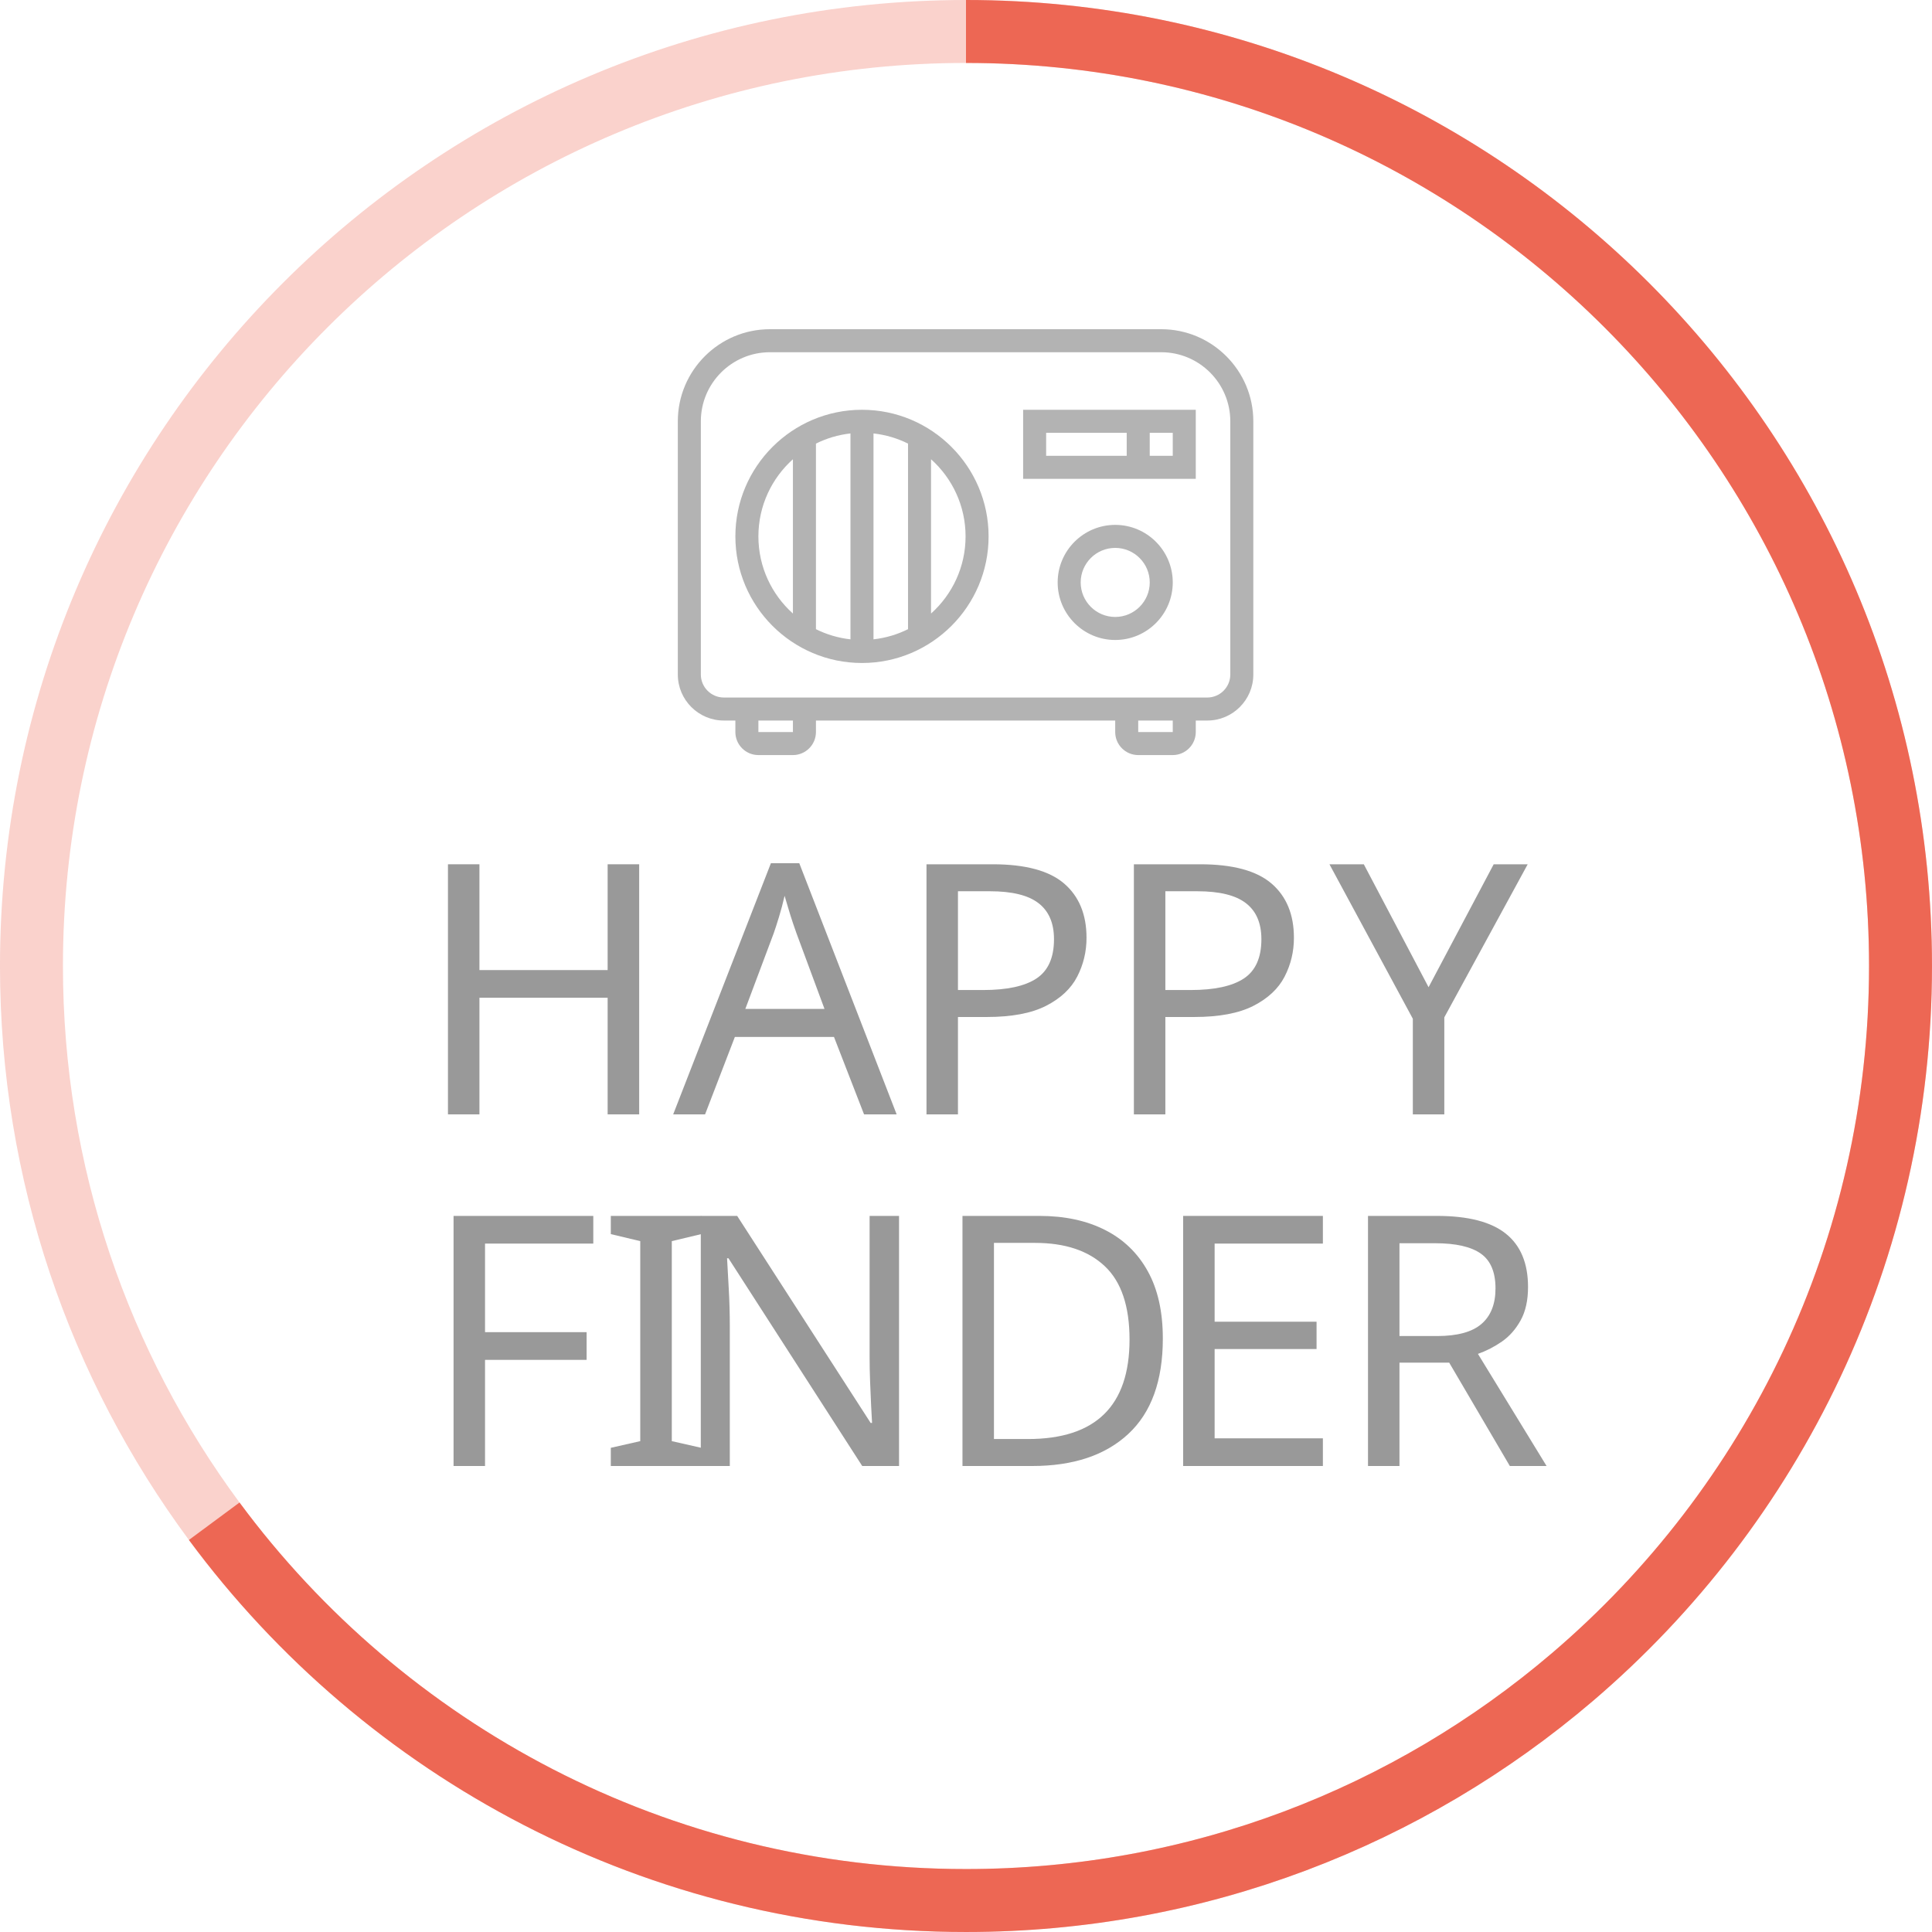
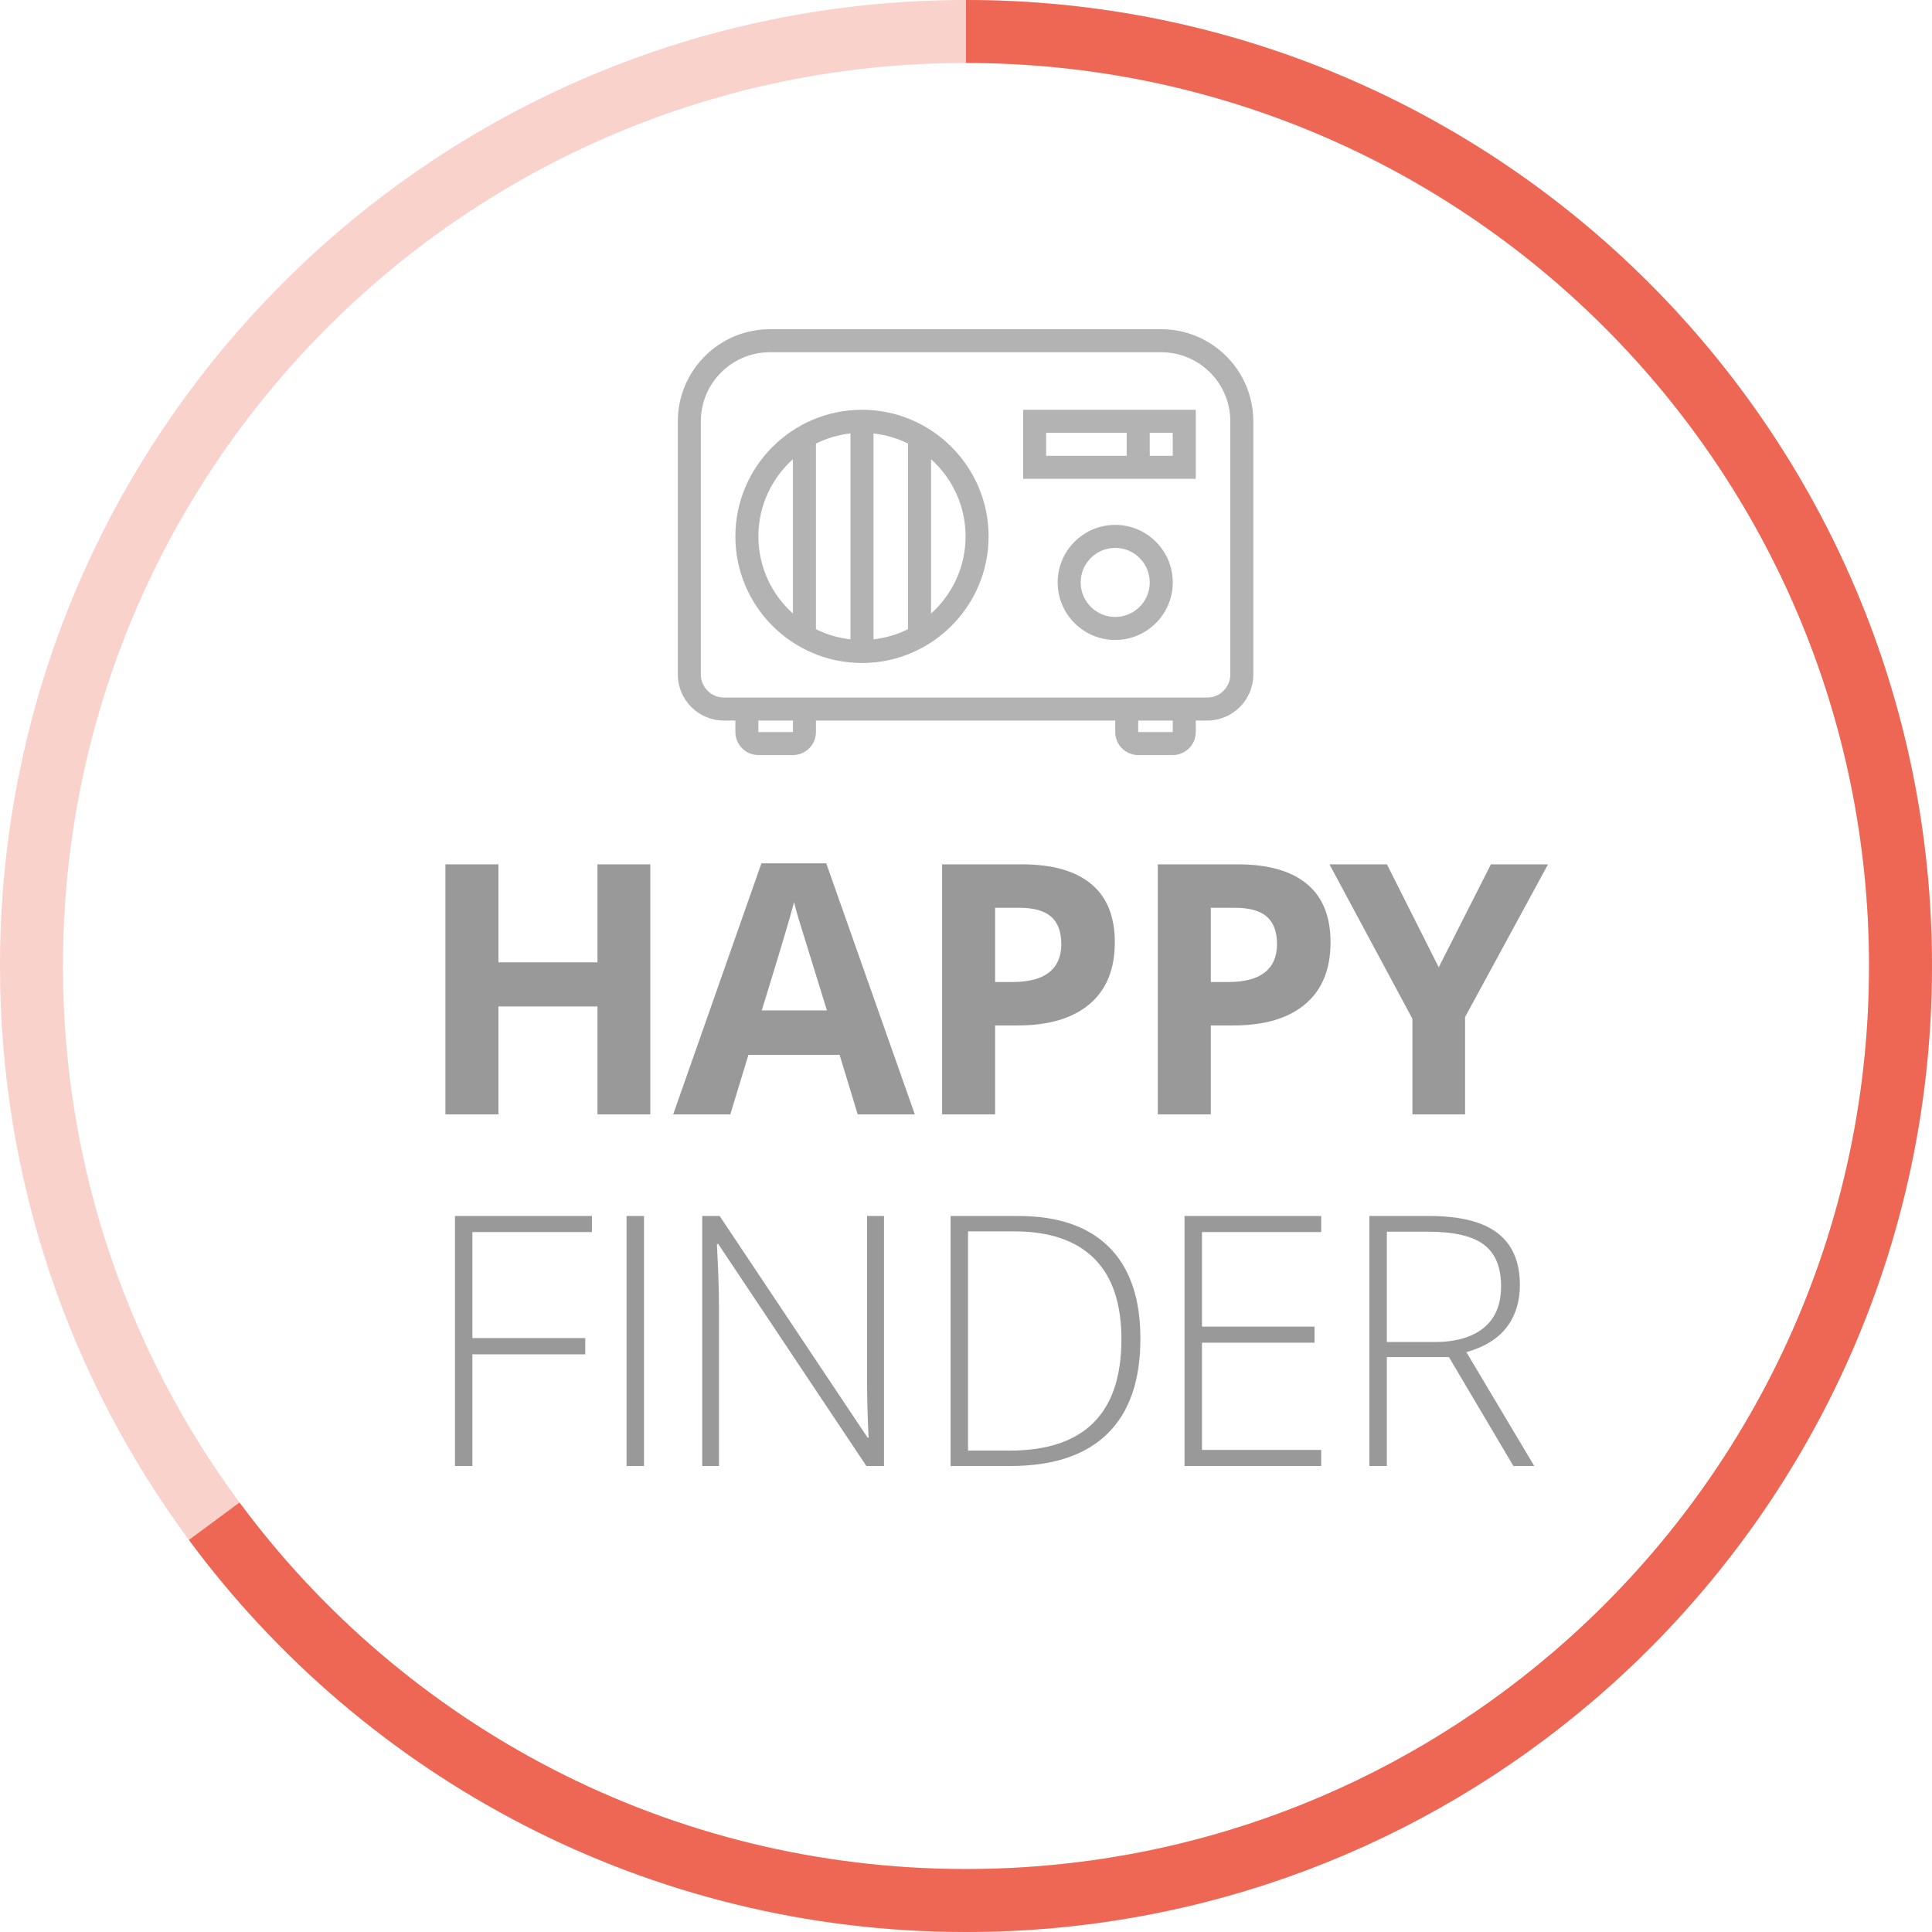
<svg xmlns="http://www.w3.org/2000/svg" xmlns:xlink="http://www.w3.org/1999/xlink" version="1.1" id="Layer_1" x="0px" y="0px" width="429.71px" height="429.71px" viewBox="0 0 429.71 429.71" enable-background="new 0 0 429.71 429.71" xml:space="preserve">
-   <text transform="matrix(1 0 0 1 92.0713 247.8545)">
-     <tspan x="0" y="0" fill="#999999" font-family="'OpenSans-Bold'" font-size="77.899" letter-spacing="-1">H</tspan>
-     <tspan x="57.656" y="0" fill="#999999" font-family="'OpenSans-Bold'" font-size="77.899" letter-spacing="-1">APP</tspan>
-     <tspan x="203.622" y="0" fill="#999999" font-family="'OpenSans-Bold'" font-size="77.899">Y</tspan>
-   </text>
-   <text transform="matrix(1 0 0 1 93.3174 326.0645)">
-     <tspan x="0" y="0" fill="#999999" font-family="'OpenSans-Light'" font-size="77.899" letter-spacing="-1">FI</tspan>
-     <tspan x="54.989" y="0" fill="#999999" font-family="'OpenSans-Light'" font-size="77.899" letter-spacing="-1">ND</tspan>
-     <tspan x="162.274" y="0" fill="#999999" font-family="'OpenSans-Light'" font-size="77.899" letter-spacing="-1">E</tspan>
-     <tspan x="203.387" y="0" fill="#999999" font-family="'OpenSans-Light'" font-size="77.899">R</tspan>
-   </text>
+   <g enable-background="new    ">
+     <path fill="#999999" d="M144.638,247.854h-11.753v-24.001h-22.023v24.001H99.07v-55.609h11.792v21.795h22.023v-21.795h11.753   V247.854z" />
+   </g>
+   <g enable-background="new    ">
+     <path fill="#999999" d="M190.769,247.854l-4.032-13.236h-20.273l-4.032,13.236h-12.704l19.627-55.838h14.416l19.703,55.838H190.769   z M183.922,224.728c-3.728-11.994-5.826-18.777-6.295-20.35c-0.47-1.572-0.806-2.814-1.008-3.728   c-0.836,3.246-3.233,11.271-7.188,24.077H183.922z" />
+     <path fill="#999999" d="M247.954,209.589c0,5.984-1.87,10.562-5.61,13.731s-9.059,4.754-15.957,4.754h-5.059v19.779h-11.791   v-55.609H227.3c6.744,0,11.873,1.452,15.385,4.355S247.954,203.833,247.954,209.589z M221.328,218.414h3.881   c3.625,0,6.338-0.716,8.139-2.148s2.701-3.519,2.701-6.258c0-2.764-0.755-4.805-2.264-6.123s-3.873-1.979-7.094-1.979h-5.363   V218.414z" />
+     <path fill="#999999" d="M295.934,209.589c0,5.984-1.87,10.562-5.61,13.731s-9.059,4.754-15.957,4.754h-5.059v19.779h-11.791   v-55.609h17.764c6.744,0,11.873,1.452,15.385,4.355S295.934,203.833,295.934,209.589z M269.308,218.414h3.881   c3.625,0,6.338-0.716,8.139-2.148s2.701-3.519,2.701-6.258c0-2.764-0.755-4.805-2.264-6.123s-3.873-1.979-7.094-1.979h-5.363   V218.414z" />
+   </g>
+   <g enable-background="new    ">
+     <path fill="#999999" d="M319.999,215.143l11.601-22.898h12.705l-18.447,33.967v21.643h-11.716v-21.263l-18.448-34.347h12.781   L319.999,215.143z" />
+   </g>
+   <g enable-background="new    ">
+     <path fill="#999999" d="M105.071,326.064h-3.88v-55.609h30.467v3.575h-26.587v23.583h25.104v3.613h-25.104V326.064z" />
+     <path fill="#999999" d="M139.357,326.064v-55.609h3.88v55.609H139.357z" />
+   </g>
+   <g enable-background="new    ">
+     <path fill="#999999" d="M196.613,326.064h-3.917l-32.939-49.371h-0.305c0.305,5.883,0.457,10.32,0.457,13.312v36.059h-3.728   v-55.609h3.88l32.901,49.295h0.228c-0.228-4.564-0.342-8.9-0.342-13.008v-36.287h3.766V326.064z" />
+     <path fill="#999999" d="M253.646,297.727c0,9.332-2.447,16.388-7.342,21.167c-4.894,4.78-12.082,7.17-21.566,7.17h-13.312v-55.609   h15.024c8.875,0,15.626,2.32,20.255,6.961C251.332,282.056,253.646,288.827,253.646,297.727z M249.423,297.879   c0-7.963-2.021-13.953-6.066-17.973c-4.045-4.019-9.984-6.029-17.82-6.029h-10.231v48.764h9.204   C241.119,322.641,249.423,314.387,249.423,297.879z" />
+   </g>
+   <g enable-background="new    ">
+     <path fill="#999999" d="M293.856,326.064h-30.392v-55.609h30.392v3.575h-26.511v21.034h25.027v3.576h-25.027v23.849h26.511V326.064   z" />
+   </g>
+   <g enable-background="new    ">
+     <path fill="#999999" d="M308.458,301.834v24.229h-3.881v-55.609h13.237c6.897,0,11.993,1.274,15.29,3.822   c3.297,2.549,4.945,6.385,4.945,11.507c0,3.728-0.982,6.872-2.947,9.433c-1.966,2.562-4.951,4.399-8.958,5.516l15.101,25.332   h-4.641l-14.34-24.229H308.458z M308.458,298.488h10.611c4.691,0,8.33-1.046,10.916-3.139c2.587-2.092,3.881-5.179,3.881-9.262   c0-4.234-1.269-7.315-3.805-9.242c-2.535-1.927-6.669-2.892-12.399-2.892h-9.204V298.488z" />
+   </g>
  <g opacity="0.3">
    <g>
-       <defs>
-         <rect id="SVGID_1_" width="429.71" height="429.71" />
-       </defs>
-       <clipPath id="SVGID_2_">
-         <use xlink:href="#SVGID_1_" overflow="visible" />
-       </clipPath>
-       <path clip-path="url(#SVGID_2_)" fill="none" stroke="#ED6754" stroke-width="14" stroke-miterlimit="10" d="M422.707,214.854    c0,63.321-28.316,120.03-72.977,158.154c-36.303,30.99-83.405,49.699-134.877,49.699c-68.549,0-129.347-33.182-167.208-84.361    C22.102,303.819,6.998,261.101,6.998,214.854C6.998,100.06,100.058,7,214.854,7C329.647,7,422.707,100.06,422.707,214.854z" />
+       <g>
+         <defs>
+           <rect id="SVGID_1_" width="429.71" height="429.71" />
+         </defs>
+         <clipPath id="SVGID_2_">
+           <use xlink:href="#SVGID_1_" overflow="visible" />
+         </clipPath>
+         <path clip-path="url(#SVGID_2_)" fill="none" stroke="#ED6754" stroke-width="14" stroke-miterlimit="10" d="M422.707,214.854     c0,63.321-28.316,120.03-72.977,158.153c-36.303,30.99-83.404,49.699-134.877,49.699c-68.549,0-129.347-33.182-167.208-84.36     C22.102,303.819,6.998,261.101,6.998,214.854C6.998,100.06,100.058,7,214.854,7C329.646,7,422.707,100.06,422.707,214.854z" />
+       </g>
    </g>
  </g>
-   <path fill="none" stroke="#ED6754" stroke-width="14" stroke-miterlimit="10" d="M214.853,7  c114.794,0,207.854,93.059,207.854,207.854c0,63.323-28.316,120.032-72.977,158.156c-36.303,30.989-83.406,49.698-134.877,49.698  c-68.548,0-129.346-33.183-167.208-84.36" />
-   <path fill="#B3B3B3" d="M191.72,91.142c-15.528,0-28.16,12.633-28.16,28.16c0,15.528,12.632,28.16,28.16,28.16  c15.528,0,28.16-12.632,28.16-28.16C219.88,103.774,207.248,91.142,191.72,91.142 M176.36,136.462  c-4.712-4.223-7.68-10.35-7.68-17.16c0-6.808,2.968-12.938,7.68-17.158V136.462z M189.16,142.2c-2.732-0.303-5.32-1.086-7.68-2.261  V98.665c2.36-1.176,4.948-1.957,7.68-2.262V142.2z M201.96,139.939c-2.36,1.175-4.949,1.957-7.68,2.261V96.403  c2.731,0.305,5.32,1.086,7.68,2.262V139.939z M207.08,136.462v-34.318c4.712,4.221,7.68,10.351,7.68,17.158  C214.76,126.112,211.792,132.239,207.08,136.462 M248.043,116.742c-7.059,0-12.801,5.743-12.801,12.8  c0,7.058,5.742,12.8,12.801,12.8c7.057,0,12.8-5.742,12.8-12.8C260.843,122.485,255.1,116.742,248.043,116.742 M248.043,137.222  c-4.236,0-7.68-3.443-7.68-7.68c0-4.235,3.443-7.68,7.68-7.68c4.234,0,7.68,3.444,7.68,7.68  C255.723,133.778,252.277,137.222,248.043,137.222 M258.279,73.222h-87.04c-11.292,0-20.48,9.188-20.48,20.48v56.319  c0,5.648,4.594,10.24,10.24,10.24h2.56v2.56c0,2.823,2.296,5.12,5.12,5.12h7.68c2.824,0,5.12-2.297,5.12-5.12v-2.56h66.561v2.56  c0,2.823,2.298,5.12,5.12,5.12h7.68c2.822,0,5.12-2.297,5.12-5.12v-2.56h2.56c5.647,0,10.24-4.592,10.24-10.24V93.702  C278.76,82.41,269.572,73.222,258.279,73.222 M176.36,162.821h-7.68v-2.56h7.68V162.821z M260.84,162.821h-7.68v-2.56h7.68V162.821z   M273.64,150.021c0,2.823-2.298,5.12-5.12,5.12H161c-2.824,0-5.12-2.297-5.12-5.12V93.702c0-8.47,6.89-15.36,15.36-15.36h87.04  c8.471,0,15.36,6.891,15.36,15.36V150.021z M227.56,106.502h38.4v-15.36h-38.4V106.502z M255.72,96.262h5.12v5.12h-5.12V96.262z   M232.68,96.262h17.92v5.12h-17.92V96.262z" />
+   <path fill="none" stroke="#ED6754" stroke-width="14" stroke-miterlimit="10" d="M214.853,7  c114.793,0,207.854,93.059,207.854,207.854c0,63.323-28.316,120.032-72.977,158.155c-36.303,30.99-83.406,49.699-134.877,49.699  c-68.548,0-129.346-33.184-167.208-84.36" />
+   <path fill="#B3B3B3" d="M191.72,91.142c-15.528,0-28.16,12.633-28.16,28.16c0,15.528,12.632,28.16,28.16,28.16  c15.528,0,28.16-12.632,28.16-28.16C219.88,103.774,207.248,91.142,191.72,91.142 M176.36,136.462  c-4.712-4.223-7.68-10.35-7.68-17.16c0-6.808,2.968-12.938,7.68-17.158V136.462z M189.16,142.2c-2.732-0.303-5.32-1.086-7.68-2.261  V98.665c2.36-1.176,4.948-1.957,7.68-2.262V142.2z M201.96,139.939c-2.36,1.175-4.949,1.957-7.68,2.261V96.403  c2.731,0.305,5.32,1.086,7.68,2.262V139.939z M207.08,136.462v-34.318c4.712,4.221,7.68,10.351,7.68,17.158  C214.76,126.112,211.792,132.239,207.08,136.462 M248.042,116.742c-7.059,0-12.801,5.743-12.801,12.8  c0,7.058,5.742,12.8,12.801,12.8c7.058,0,12.801-5.742,12.801-12.8C260.843,122.485,255.1,116.742,248.042,116.742 M248.042,137.222  c-4.235,0-7.68-3.443-7.68-7.68c0-4.235,3.443-7.68,7.68-7.68c4.234,0,7.681,3.444,7.681,7.68S252.277,137.222,248.042,137.222   M258.279,73.222h-87.04c-11.292,0-20.48,9.188-20.48,20.48v56.319c0,5.648,4.594,10.24,10.24,10.24h2.56v2.56  c0,2.823,2.296,5.12,5.12,5.12h7.68c2.824,0,5.12-2.297,5.12-5.12v-2.56h66.562v2.56c0,2.823,2.297,5.12,5.119,5.12h7.68  c2.822,0,5.121-2.297,5.121-5.12v-2.56h2.56c5.647,0,10.239-4.592,10.239-10.24V93.702C278.759,82.41,269.572,73.222,258.279,73.222   M176.36,162.821h-7.68v-2.56h7.68V162.821z M260.839,162.821h-7.68v-2.56h7.68V162.821z M273.64,150.021  c0,2.823-2.299,5.12-5.12,5.12H161c-2.824,0-5.12-2.297-5.12-5.12V93.702c0-8.47,6.89-15.36,15.36-15.36h87.04  c8.472,0,15.36,6.891,15.36,15.36V150.021L273.64,150.021z M227.56,106.502h38.4v-15.36h-38.4V106.502z M255.72,96.262h5.119v5.12  h-5.119V96.262z M232.68,96.262h17.92v5.12h-17.92V96.262z" />
</svg>
